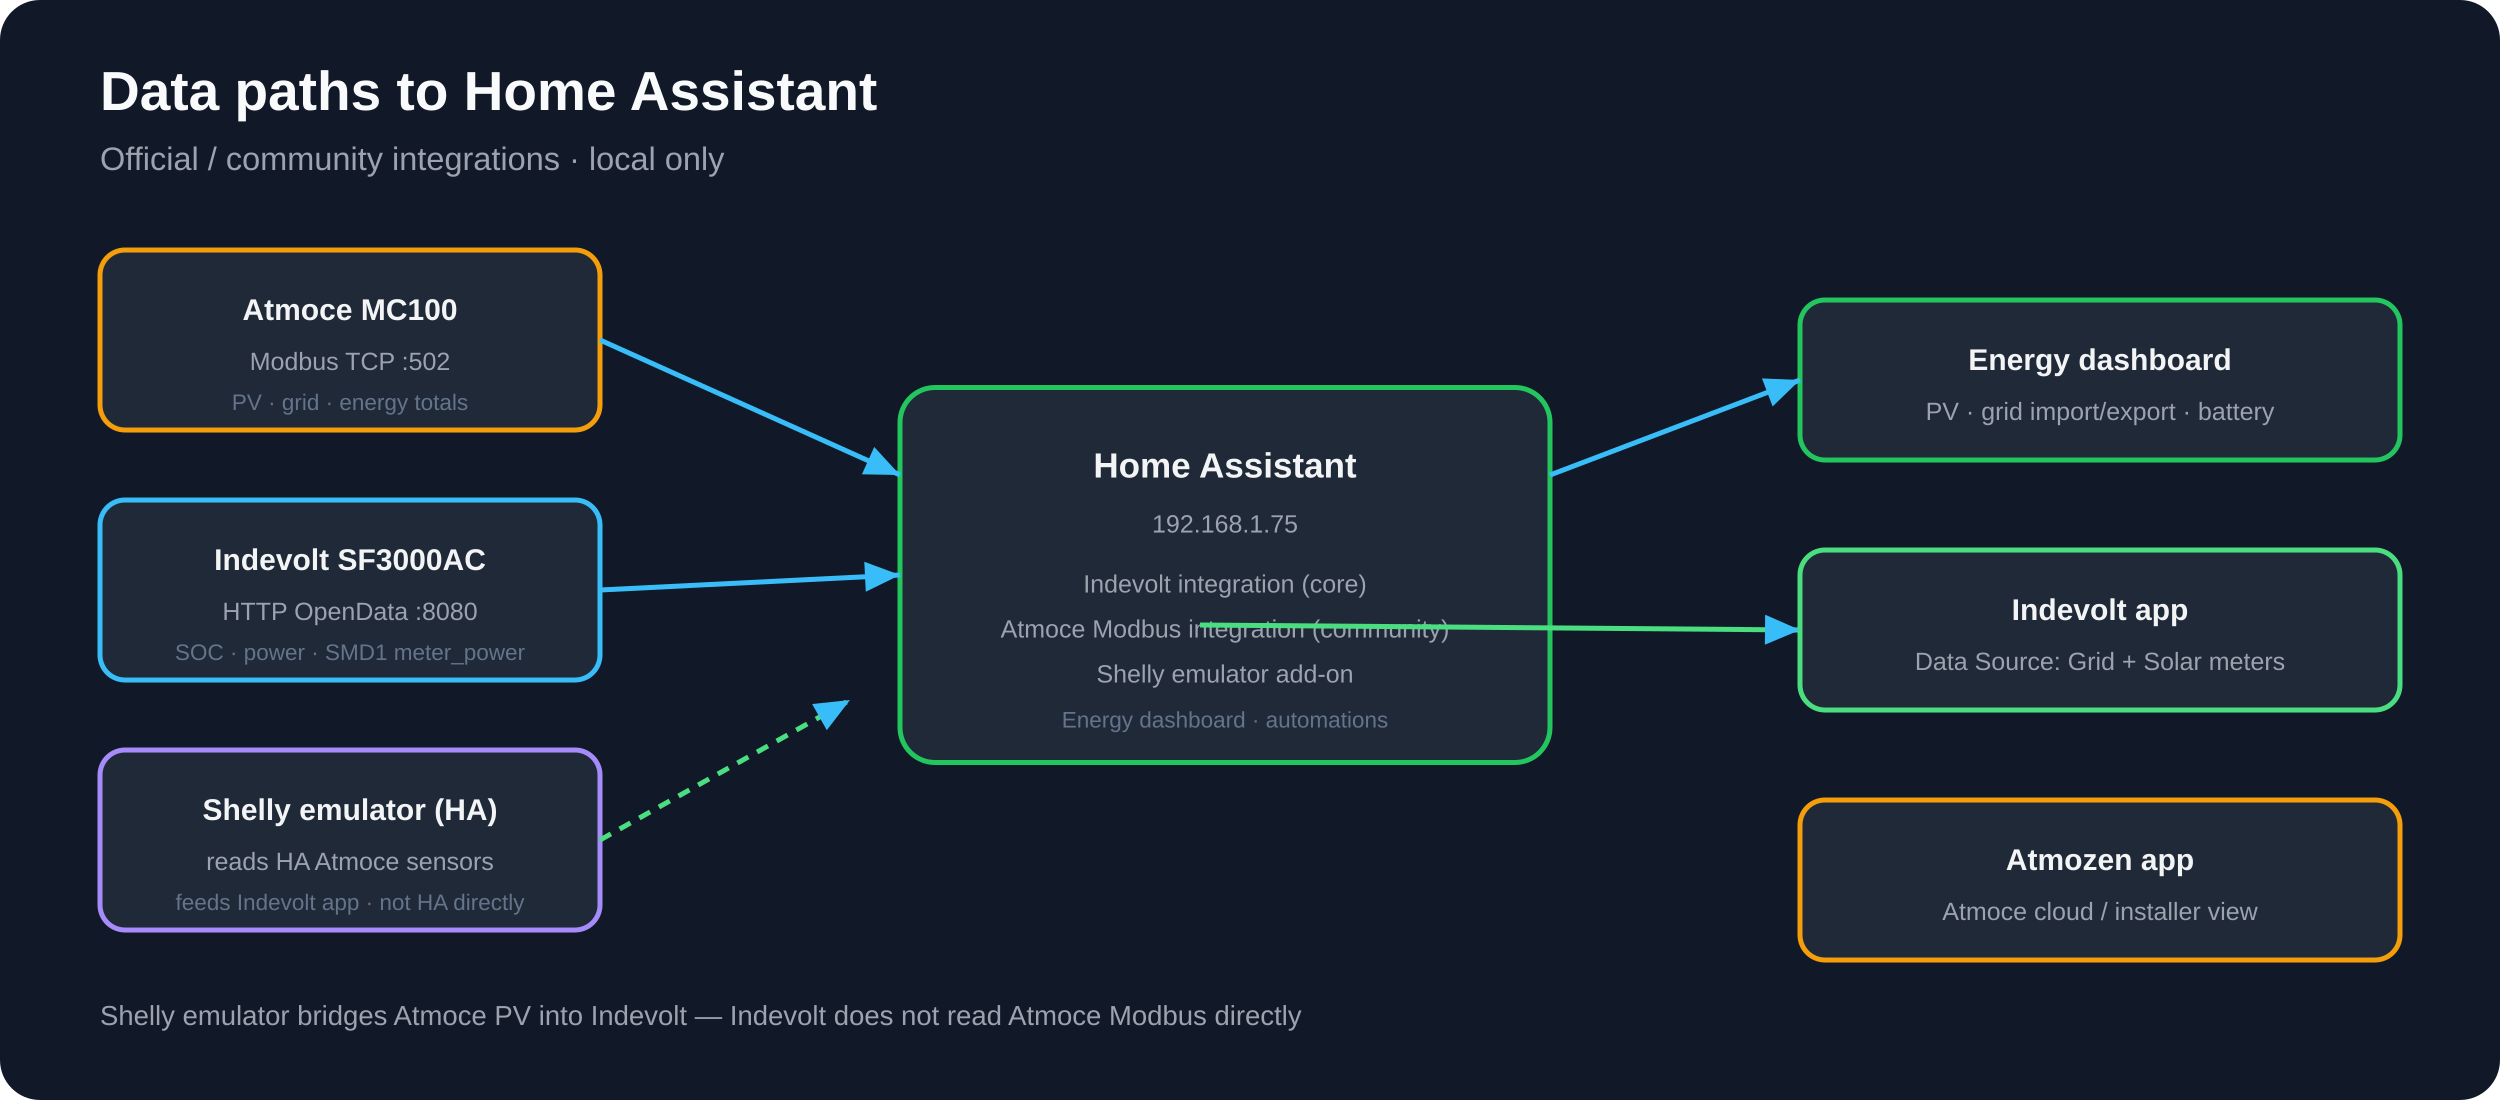
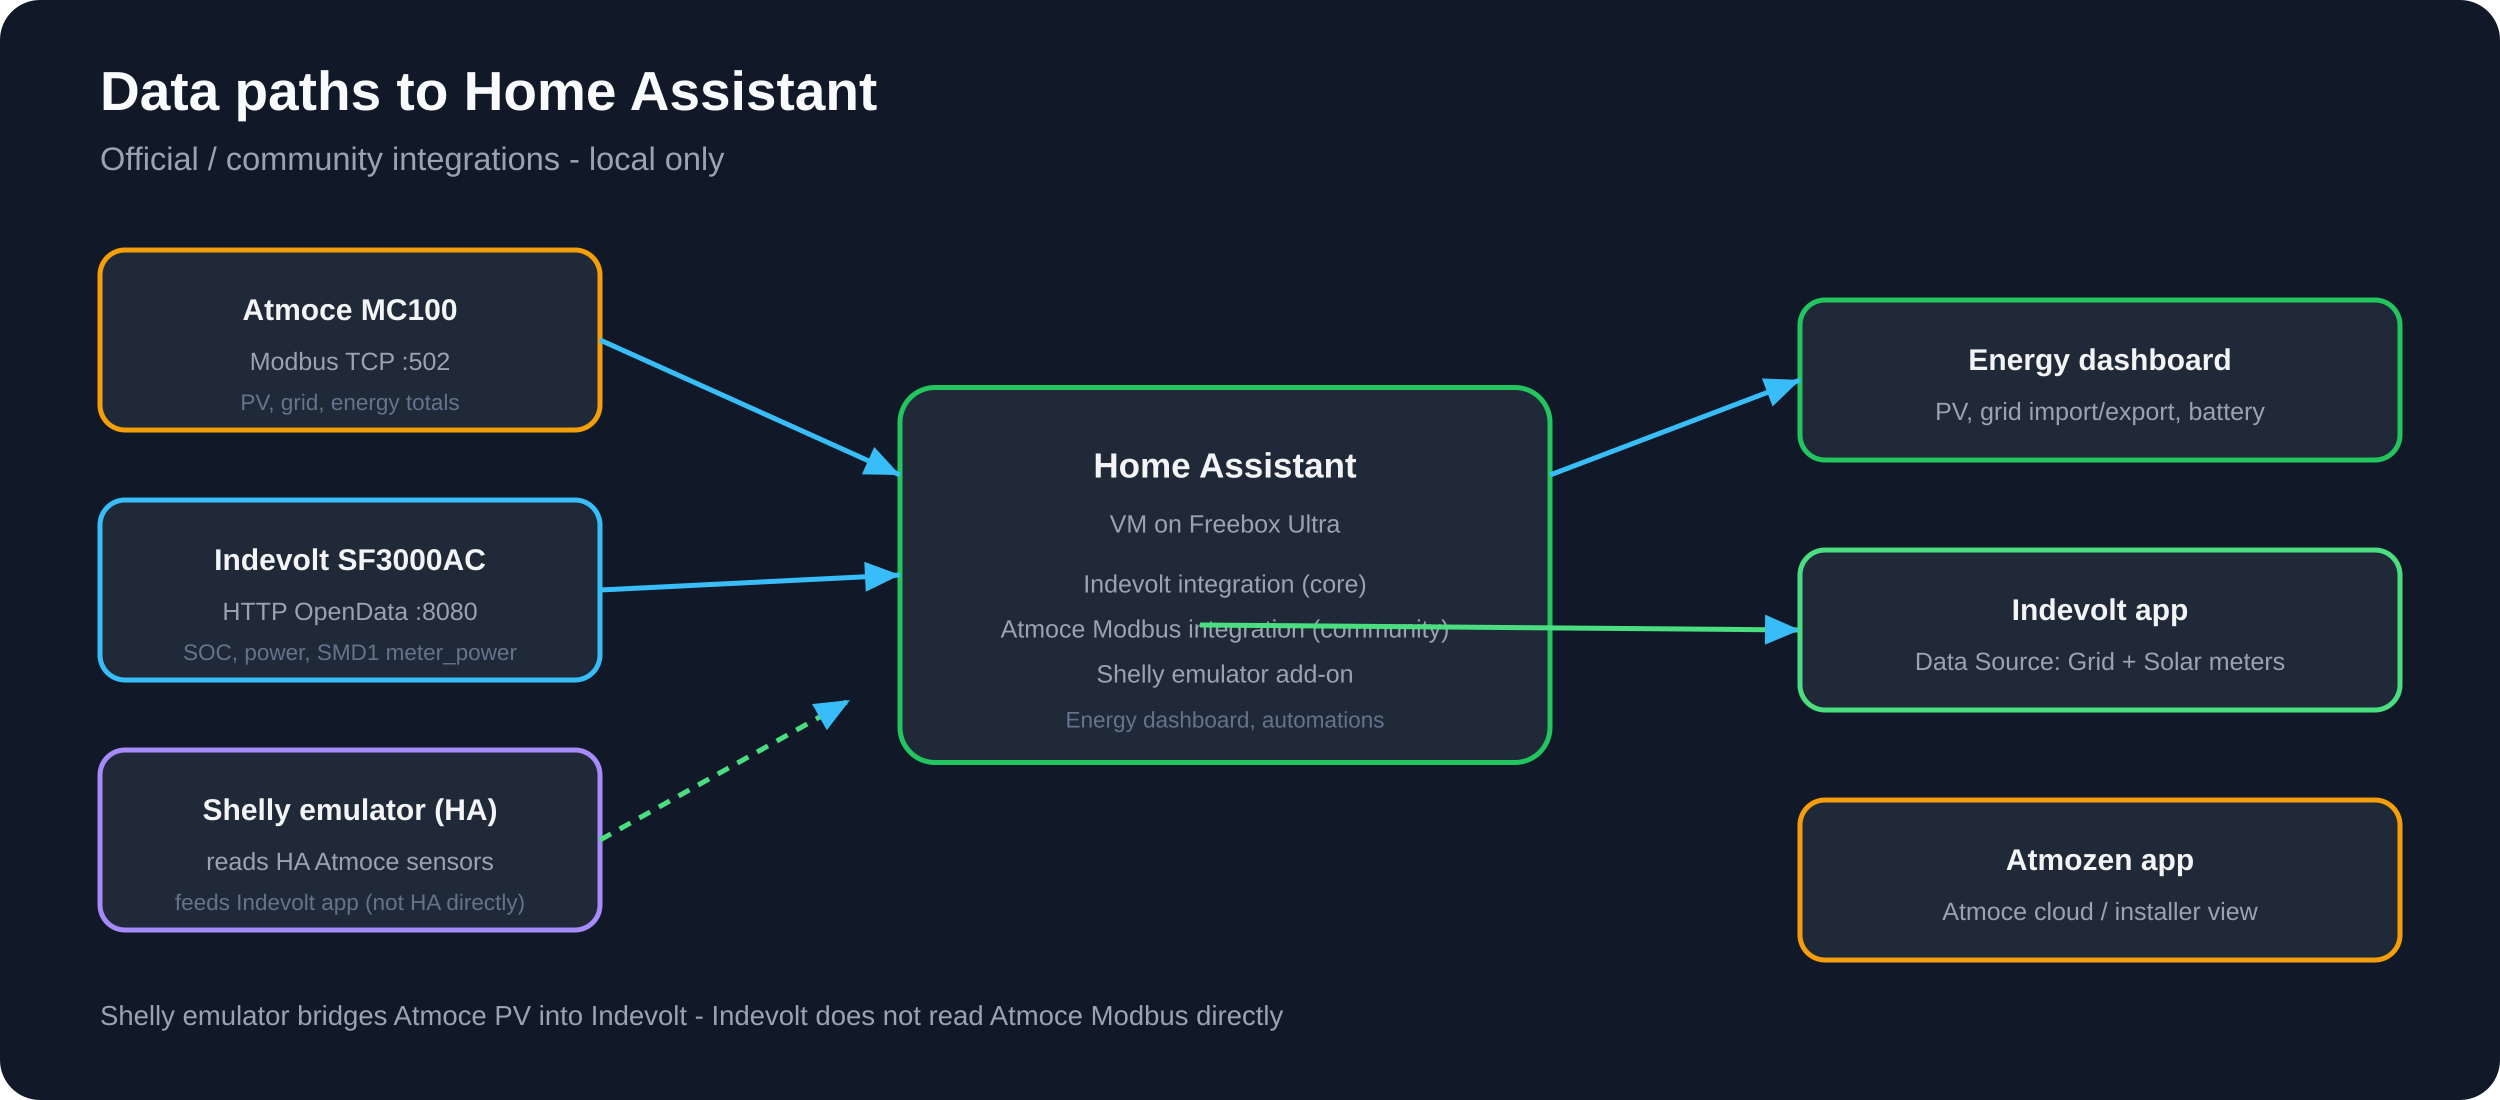
<svg xmlns="http://www.w3.org/2000/svg" width="1000" height="440" viewBox="0 0 1000 440">
  <defs>
    <marker id="data" markerWidth="8" markerHeight="8" refX="7" refY="3" orient="auto">
      <path d="M0,0 L7,3 L0,6 Z" fill="#38bdf8" />
    </marker>
  </defs>
  <rect width="1000" height="440" rx="16" fill="#111827" />
-   <text x="40" y="44" fill="#f9fafb" font-family="system-ui,Arial,sans-serif" font-size="22" font-weight="700">Data paths to Home Assistant</text>
-   <text x="40" y="68" fill="#9ca3af" font-family="system-ui,Arial,sans-serif" font-size="13">Official / community integrations · local only</text>
+   <text x="40" y="44" fill="#f9fafb" font-family="Arial,sans-serif" font-size="22" font-weight="700">Data paths to Home Assistant</text>
+   <text x="40" y="68" fill="#9ca3af" font-family="Arial,sans-serif" font-size="13">Official / community integrations - local only</text>
  <g transform="translate(40,100)">
    <rect width="200" height="72" rx="10" fill="#1f2937" stroke="#f59e0b" stroke-width="2" />
-     <text x="100" y="28" text-anchor="middle" fill="#f3f4f6" font-family="system-ui,Arial,sans-serif" font-size="12" font-weight="600">Atmoce MC100</text>
-     <text x="100" y="48" text-anchor="middle" fill="#9ca3af" font-family="system-ui,Arial,sans-serif" font-size="10">Modbus TCP :502</text>
-     <text x="100" y="64" text-anchor="middle" fill="#64748b" font-family="system-ui,Arial,sans-serif" font-size="9">PV · grid · energy totals</text>
+     <text x="100" y="28" text-anchor="middle" fill="#f3f4f6" font-family="Arial,sans-serif" font-size="12" font-weight="600">Atmoce MC100</text>
+     <text x="100" y="48" text-anchor="middle" fill="#9ca3af" font-family="Arial,sans-serif" font-size="10">Modbus TCP :502</text>
+     <text x="100" y="64" text-anchor="middle" fill="#64748b" font-family="Arial,sans-serif" font-size="9">PV, grid, energy totals</text>
  </g>
  <g transform="translate(40,200)">
    <rect width="200" height="72" rx="10" fill="#1f2937" stroke="#38bdf8" stroke-width="2" />
-     <text x="100" y="28" text-anchor="middle" fill="#f3f4f6" font-family="system-ui,Arial,sans-serif" font-size="12" font-weight="600">Indevolt SF3000AC</text>
-     <text x="100" y="48" text-anchor="middle" fill="#9ca3af" font-family="system-ui,Arial,sans-serif" font-size="10">HTTP OpenData :8080</text>
-     <text x="100" y="64" text-anchor="middle" fill="#64748b" font-family="system-ui,Arial,sans-serif" font-size="9">SOC · power · SMD1 meter_power</text>
+     <text x="100" y="28" text-anchor="middle" fill="#f3f4f6" font-family="Arial,sans-serif" font-size="12" font-weight="600">Indevolt SF3000AC</text>
+     <text x="100" y="48" text-anchor="middle" fill="#9ca3af" font-family="Arial,sans-serif" font-size="10">HTTP OpenData :8080</text>
+     <text x="100" y="64" text-anchor="middle" fill="#64748b" font-family="Arial,sans-serif" font-size="9">SOC, power, SMD1 meter_power</text>
  </g>
  <g transform="translate(40,300)">
    <rect width="200" height="72" rx="10" fill="#1f2937" stroke="#a78bfa" stroke-width="2" />
-     <text x="100" y="28" text-anchor="middle" fill="#f3f4f6" font-family="system-ui,Arial,sans-serif" font-size="12" font-weight="600">Shelly emulator (HA)</text>
-     <text x="100" y="48" text-anchor="middle" fill="#9ca3af" font-family="system-ui,Arial,sans-serif" font-size="10">reads HA Atmoce sensors</text>
-     <text x="100" y="64" text-anchor="middle" fill="#64748b" font-family="system-ui,Arial,sans-serif" font-size="9">feeds Indevolt app · not HA directly</text>
+     <text x="100" y="28" text-anchor="middle" fill="#f3f4f6" font-family="Arial,sans-serif" font-size="12" font-weight="600">Shelly emulator (HA)</text>
+     <text x="100" y="48" text-anchor="middle" fill="#9ca3af" font-family="Arial,sans-serif" font-size="10">reads HA Atmoce sensors</text>
+     <text x="100" y="64" text-anchor="middle" fill="#64748b" font-family="Arial,sans-serif" font-size="9">feeds Indevolt app (not HA directly)</text>
  </g>
  <g transform="translate(360,155)">
    <rect width="260" height="150" rx="14" fill="#1f2937" stroke="#22c55e" stroke-width="2" />
-     <text x="130" y="36" text-anchor="middle" fill="#f3f4f6" font-family="system-ui,Arial,sans-serif" font-size="14" font-weight="600">Home Assistant</text>
-     <text x="130" y="58" text-anchor="middle" fill="#9ca3af" font-family="system-ui,Arial,sans-serif" font-size="10">192.168.1.75</text>
-     <text x="130" y="82" text-anchor="middle" fill="#9ca3af" font-family="system-ui,Arial,sans-serif" font-size="10">Indevolt integration (core)</text>
-     <text x="130" y="100" text-anchor="middle" fill="#9ca3af" font-family="system-ui,Arial,sans-serif" font-size="10">Atmoce Modbus integration (community)</text>
-     <text x="130" y="118" text-anchor="middle" fill="#9ca3af" font-family="system-ui,Arial,sans-serif" font-size="10">Shelly emulator add-on</text>
-     <text x="130" y="136" text-anchor="middle" fill="#64748b" font-family="system-ui,Arial,sans-serif" font-size="9">Energy dashboard · automations</text>
+     <text x="130" y="36" text-anchor="middle" fill="#f3f4f6" font-family="Arial,sans-serif" font-size="14" font-weight="600">Home Assistant</text>
+     <text x="130" y="58" text-anchor="middle" fill="#9ca3af" font-family="Arial,sans-serif" font-size="10">VM on Freebox Ultra</text>
+     <text x="130" y="82" text-anchor="middle" fill="#9ca3af" font-family="Arial,sans-serif" font-size="10">Indevolt integration (core)</text>
+     <text x="130" y="100" text-anchor="middle" fill="#9ca3af" font-family="Arial,sans-serif" font-size="10">Atmoce Modbus integration (community)</text>
+     <text x="130" y="118" text-anchor="middle" fill="#9ca3af" font-family="Arial,sans-serif" font-size="10">Shelly emulator add-on</text>
+     <text x="130" y="136" text-anchor="middle" fill="#64748b" font-family="Arial,sans-serif" font-size="9">Energy dashboard, automations</text>
  </g>
  <g transform="translate(720,120)">
    <rect width="240" height="64" rx="10" fill="#1f2937" stroke="#22c55e" stroke-width="2" />
-     <text x="120" y="28" text-anchor="middle" fill="#f3f4f6" font-family="system-ui,Arial,sans-serif" font-size="12" font-weight="600">Energy dashboard</text>
-     <text x="120" y="48" text-anchor="middle" fill="#9ca3af" font-family="system-ui,Arial,sans-serif" font-size="10">PV · grid import/export · battery</text>
+     <text x="120" y="28" text-anchor="middle" fill="#f3f4f6" font-family="Arial,sans-serif" font-size="12" font-weight="600">Energy dashboard</text>
+     <text x="120" y="48" text-anchor="middle" fill="#9ca3af" font-family="Arial,sans-serif" font-size="10">PV, grid import/export, battery</text>
  </g>
  <g transform="translate(720,220)">
    <rect width="240" height="64" rx="10" fill="#1f2937" stroke="#4ade80" stroke-width="2" />
-     <text x="120" y="28" text-anchor="middle" fill="#f3f4f6" font-family="system-ui,Arial,sans-serif" font-size="12" font-weight="600">Indevolt app</text>
-     <text x="120" y="48" text-anchor="middle" fill="#9ca3af" font-family="system-ui,Arial,sans-serif" font-size="10">Data Source: Grid + Solar meters</text>
+     <text x="120" y="28" text-anchor="middle" fill="#f3f4f6" font-family="Arial,sans-serif" font-size="12" font-weight="600">Indevolt app</text>
+     <text x="120" y="48" text-anchor="middle" fill="#9ca3af" font-family="Arial,sans-serif" font-size="10">Data Source: Grid + Solar meters</text>
  </g>
  <g transform="translate(720,320)">
    <rect width="240" height="64" rx="10" fill="#1f2937" stroke="#f59e0b" stroke-width="2" />
-     <text x="120" y="28" text-anchor="middle" fill="#f3f4f6" font-family="system-ui,Arial,sans-serif" font-size="12" font-weight="600">Atmozen app</text>
-     <text x="120" y="48" text-anchor="middle" fill="#9ca3af" font-family="system-ui,Arial,sans-serif" font-size="10">Atmoce cloud / installer view</text>
+     <text x="120" y="28" text-anchor="middle" fill="#f3f4f6" font-family="Arial,sans-serif" font-size="12" font-weight="600">Atmozen app</text>
+     <text x="120" y="48" text-anchor="middle" fill="#9ca3af" font-family="Arial,sans-serif" font-size="10">Atmoce cloud / installer view</text>
  </g>
  <line x1="240" y1="136" x2="360" y2="190" stroke="#38bdf8" stroke-width="2" marker-end="url(#data)" />
  <line x1="240" y1="236" x2="360" y2="230" stroke="#38bdf8" stroke-width="2" marker-end="url(#data)" />
  <line x1="240" y1="336" x2="340" y2="280" stroke="#4ade80" stroke-width="2" stroke-dasharray="5,4" marker-end="url(#data)" />
  <line x1="620" y1="190" x2="720" y2="152" stroke="#38bdf8" stroke-width="2" marker-end="url(#data)" />
  <line x1="480" y1="250" x2="720" y2="252" stroke="#4ade80" stroke-width="2" marker-end="url(#data)" />
-   <text x="40" y="410" fill="#9ca3af" font-family="system-ui,Arial,sans-serif" font-size="11">Shelly emulator bridges Atmoce PV into Indevolt — Indevolt does not read Atmoce Modbus directly</text>
+   <text x="40" y="410" fill="#9ca3af" font-family="Arial,sans-serif" font-size="11">Shelly emulator bridges Atmoce PV into Indevolt - Indevolt does not read Atmoce Modbus directly</text>
</svg>
